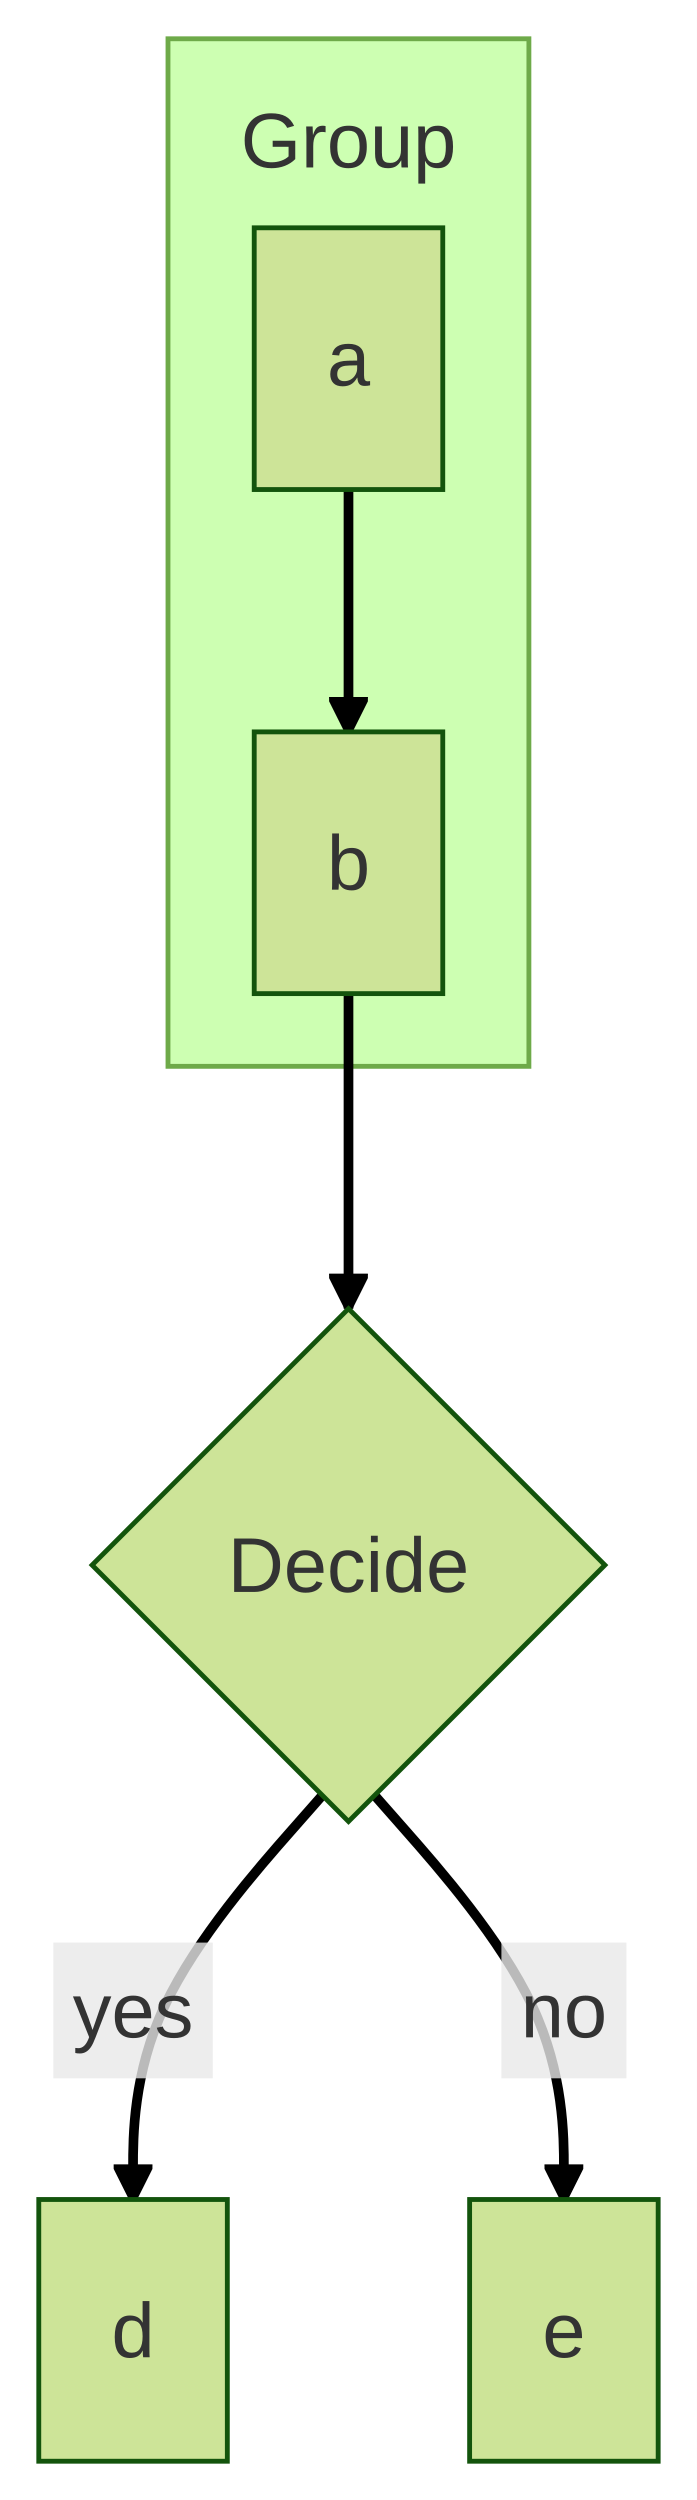
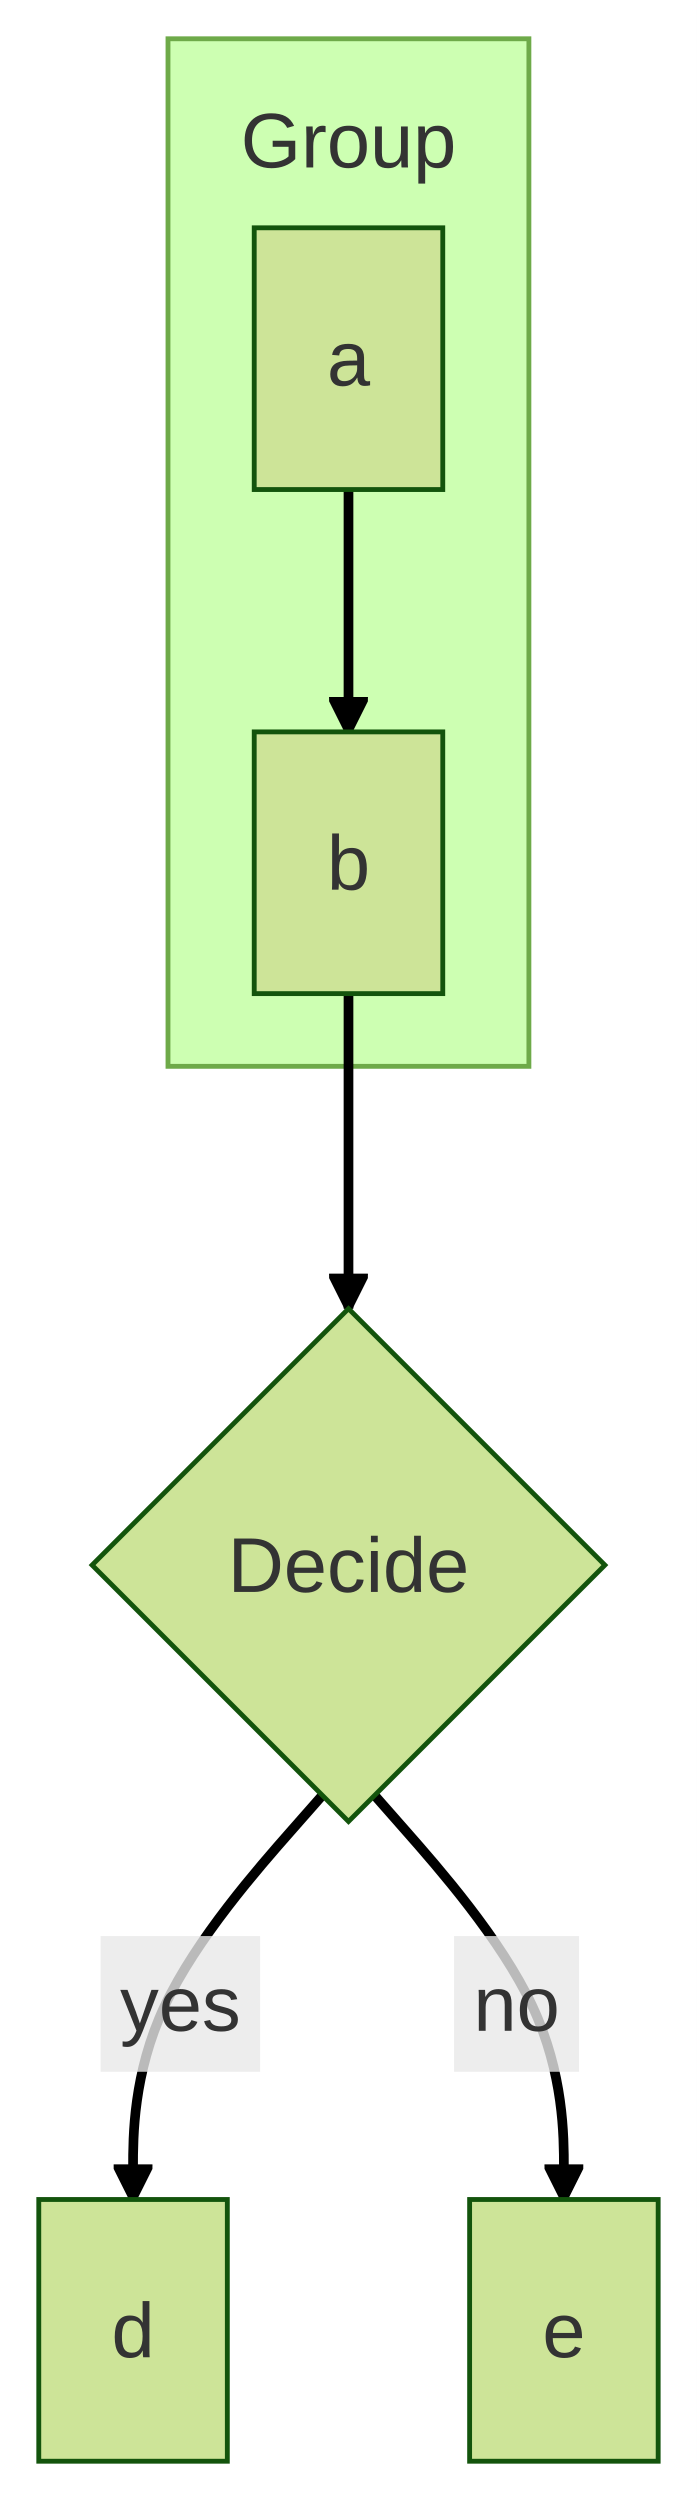
<svg xmlns="http://www.w3.org/2000/svg" id="mermaid" class="flowchart" width="143.79" height="515.79" viewBox="9.5 -8 143.79 515.79" role="graphics-document document" aria-roledescription="flowchart-v2">
  <style>#mermaid{font-family:"trebuchet ms",verdana,arial,sans-serif;font-size:16px;fill:#333;}#mermaid .node rect,#mermaid .node circle,#mermaid .node ellipse,#mermaid .node polygon,#mermaid .node path{fill:#cde498;stroke:#13540c;stroke-width:1px;}#mermaid .flowchart-link{stroke:#000000;fill:none;}#mermaid .edgeLabel rect{fill:rgba(232,232,232,0.8);stroke:none;}#mermaid .cluster rect{fill:#cdffb2;stroke:#6eaa49;stroke-width:1px;}#mermaid .marker{fill:#000000;stroke:#000000;}#mermaid text{fill:#333;}#mermaid .title{font-size:18px;}</style>
  <defs>
    <marker id="mm-arrow-end" class="marker" viewBox="0 0 10 10" refX="9" refY="5" markerUnits="userSpaceOnUse" markerWidth="8" markerHeight="8" orient="auto">
      <path d="M 0 0 L 10 5 L 0 10 z" class="marker" />
    </marker>
    <marker id="mm-arrow-start" class="marker" viewBox="0 0 10 10" refX="1" refY="5" markerUnits="userSpaceOnUse" markerWidth="8" markerHeight="8" orient="auto">
      <path d="M 10 0 L 0 5 L 10 10 z" class="marker" />
    </marker>
    <marker id="mm-circle-end" class="marker" viewBox="0 0 10 10" refX="9" refY="5" markerUnits="userSpaceOnUse" markerWidth="10" markerHeight="10" orient="auto">
      <circle cx="5" cy="5" r="4" class="marker" />
    </marker>
    <marker id="mm-circle-start" class="marker" viewBox="0 0 10 10" refX="1" refY="5" markerUnits="userSpaceOnUse" markerWidth="10" markerHeight="10" orient="auto">
      <circle cx="5" cy="5" r="4" class="marker" />
    </marker>
    <marker id="mm-cross-end" class="marker" viewBox="0 0 11 11" refX="10" refY="5.5" markerUnits="userSpaceOnUse" markerWidth="11" markerHeight="11" orient="auto">
      <path d="M 1 1 L 10 10 M 10 1 L 1 10" class="marker" style="stroke-width:2px" />
    </marker>
    <marker id="mm-cross-start" class="marker" viewBox="0 0 11 11" refX="1" refY="5.5" markerUnits="userSpaceOnUse" markerWidth="11" markerHeight="11" orient="auto">
      <path d="M 1 1 L 10 10 M 10 1 L 1 10" class="marker" style="stroke-width:2px" />
    </marker>
  </defs>
  <rect x="9.5" y="-8" width="143.79" height="515.79" fill="white" />
  <g class="root">
    <g class="clusters">
      <g class="cluster" id="G">
        <rect x="44.16" y="0" width="74.46" height="212" />
        <text class="cluster-label" text-anchor="middle" dominant-baseline="central" x="81.4" y="21">Group</text>
      </g>
    </g>
    <g class="edgePaths">
-       <path id="L_a_b_0" class="flowchart-link" d="M81.4,93L81.4,97.17C81.4,101.33 81.4,109.67 81.4,118C81.4,126.33 81.4,134.67 81.4,138.83L81.4,143" style="stroke-width:2px;" marker-end="url(#mm-arrow-end)" />
-       <path id="L_b_c_1" class="flowchart-link" d="M81.4,197L81.4,203.67C81.4,210.33 81.4,223.67 81.4,234.5C81.4,245.33 81.4,253.67 81.4,257.83L81.4,262" style="stroke-width:2px;" marker-end="url(#mm-arrow-end)" />
+       <path id="L_a_b_0" class="flowchart-link" d="M81.4,93L81.4,143" style="stroke-width:2px;" marker-end="url(#mm-arrow-end)" />
+       <path id="L_b_c_1" class="flowchart-link" d="M81.4,197L81.4,262" style="stroke-width:2px;" marker-end="url(#mm-arrow-end)" />
      <path id="L_c_d_2" class="flowchart-link" d="M76.01,362.4L69.5,369.8C62.99,377.2 49.97,392 43.46,405.89C36.95,419.79 36.95,432.79 36.95,439.29L36.95,445.79" style="stroke-width:2px;" marker-end="url(#mm-arrow-end)" />
      <path id="L_c_e_3" class="flowchart-link" d="M86.78,362.4L93.29,369.8C99.8,377.2 112.82,392 119.33,405.89C125.84,419.79 125.84,432.79 125.84,439.29L125.84,445.79" style="stroke-width:2px;" marker-end="url(#mm-arrow-end)" />
    </g>
    <g class="edgeLabels">
      <g class="edgeLabel">
-         <rect class="background" x="20.5" y="392.79" width="32.9" height="28" />
-         <text text-anchor="middle" dominant-baseline="central" x="36.95" y="406.79">yes</text>
+         <rect class="background" x="30.26" y="391.44" width="32.9" height="28" />
+         <text text-anchor="middle" dominant-baseline="central" x="46.71" y="405.44">yes</text>
      </g>
      <g class="edgeLabel">
-         <rect class="background" x="112.95" y="392.79" width="25.79" height="28" />
-         <text text-anchor="middle" dominant-baseline="central" x="125.84" y="406.79">no</text>
+         <rect class="background" x="103.18" y="391.44" width="25.79" height="28" />
+         <text text-anchor="middle" dominant-baseline="central" x="116.08" y="405.44">no</text>
      </g>
    </g>
    <g class="nodes">
      <g class="node default" id="flowchart-a-0" transform="translate(81.4,66)">
        <rect x="-19.45" y="-27" width="38.9" height="54" />
        <text class="nodeLabel" text-anchor="middle" dominant-baseline="central" x="0" y="0">a</text>
      </g>
      <g class="node default" id="flowchart-b-1" transform="translate(81.4,170)">
        <rect x="-19.45" y="-27" width="38.9" height="54" />
        <text class="nodeLabel" text-anchor="middle" dominant-baseline="central" x="0" y="0">b</text>
      </g>
      <g class="node default" id="flowchart-c-2" transform="translate(81.4,314.9)">
        <polygon points="0,-52.9 52.9,0 0,52.9 -52.9,0" />
        <text class="nodeLabel" text-anchor="middle" dominant-baseline="central" x="0" y="0">Decide</text>
      </g>
      <g class="node default" id="flowchart-d-3" transform="translate(36.95,472.79)">
        <rect x="-19.45" y="-27" width="38.9" height="54" />
        <text class="nodeLabel" text-anchor="middle" dominant-baseline="central" x="0" y="0">d</text>
      </g>
      <g class="node default" id="flowchart-e-4" transform="translate(125.84,472.79)">
        <rect x="-19.45" y="-27" width="38.9" height="54" />
        <text class="nodeLabel" text-anchor="middle" dominant-baseline="central" x="0" y="0">e</text>
      </g>
    </g>
  </g>
</svg>
